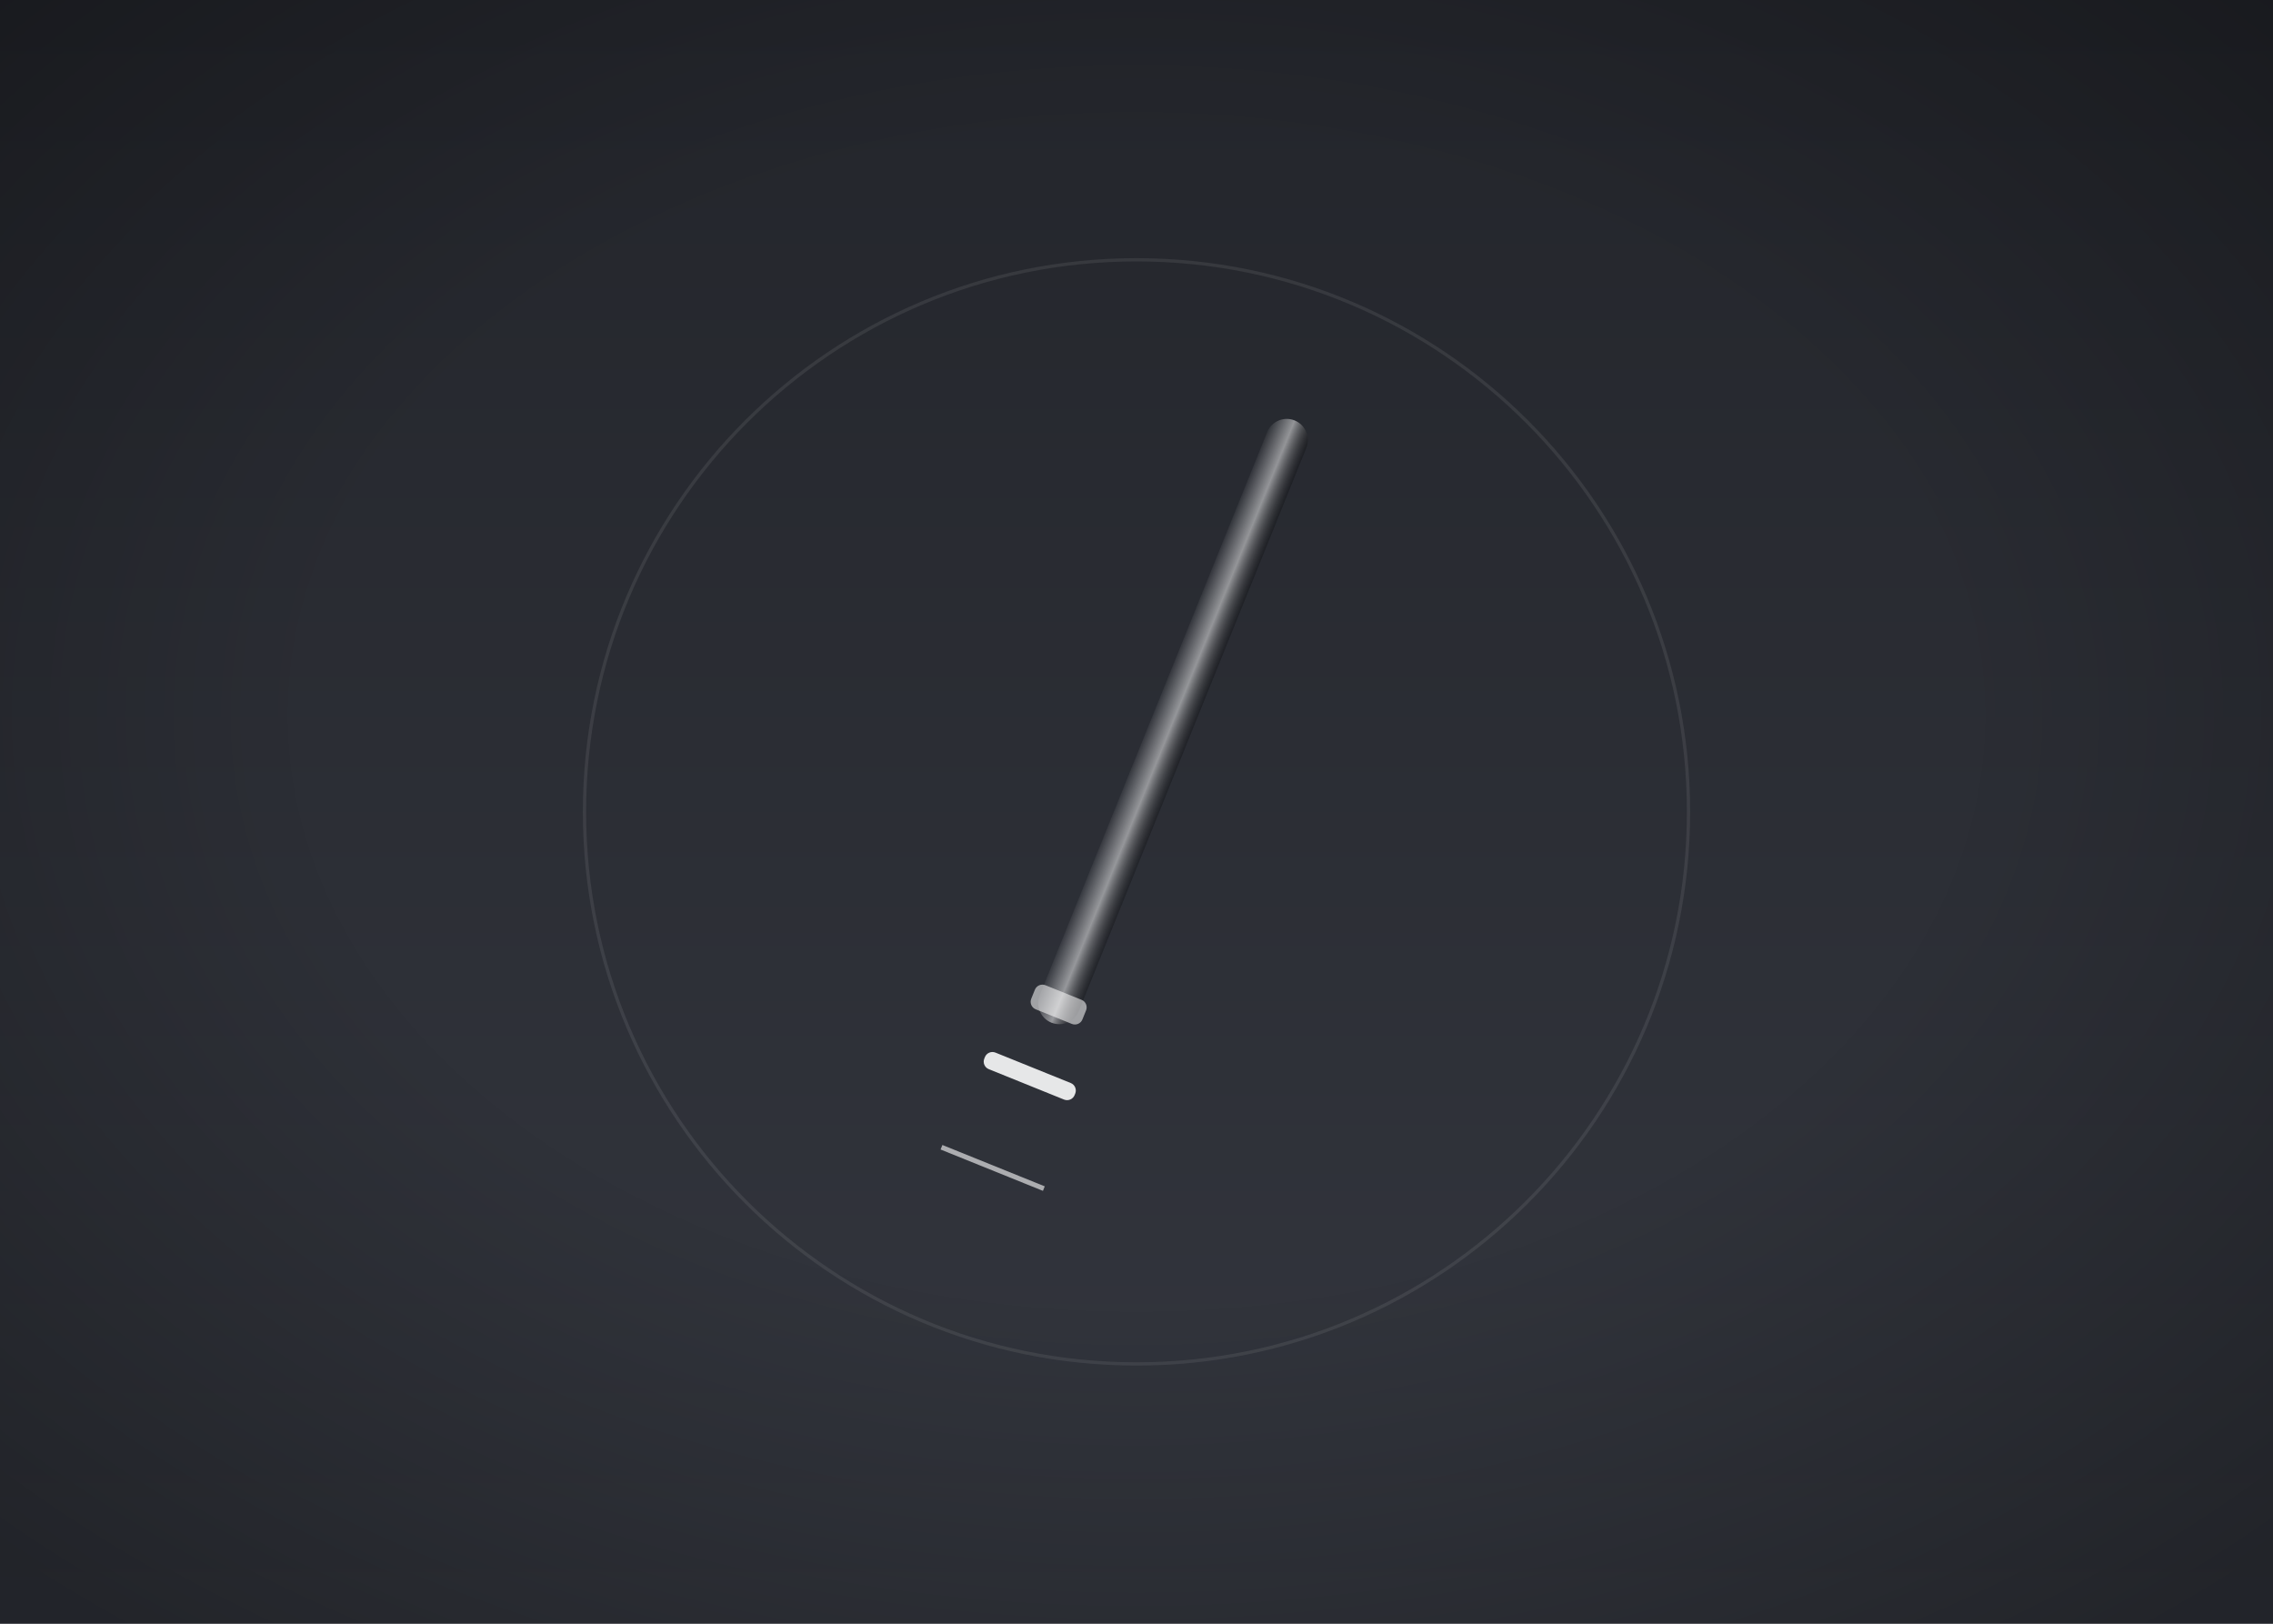
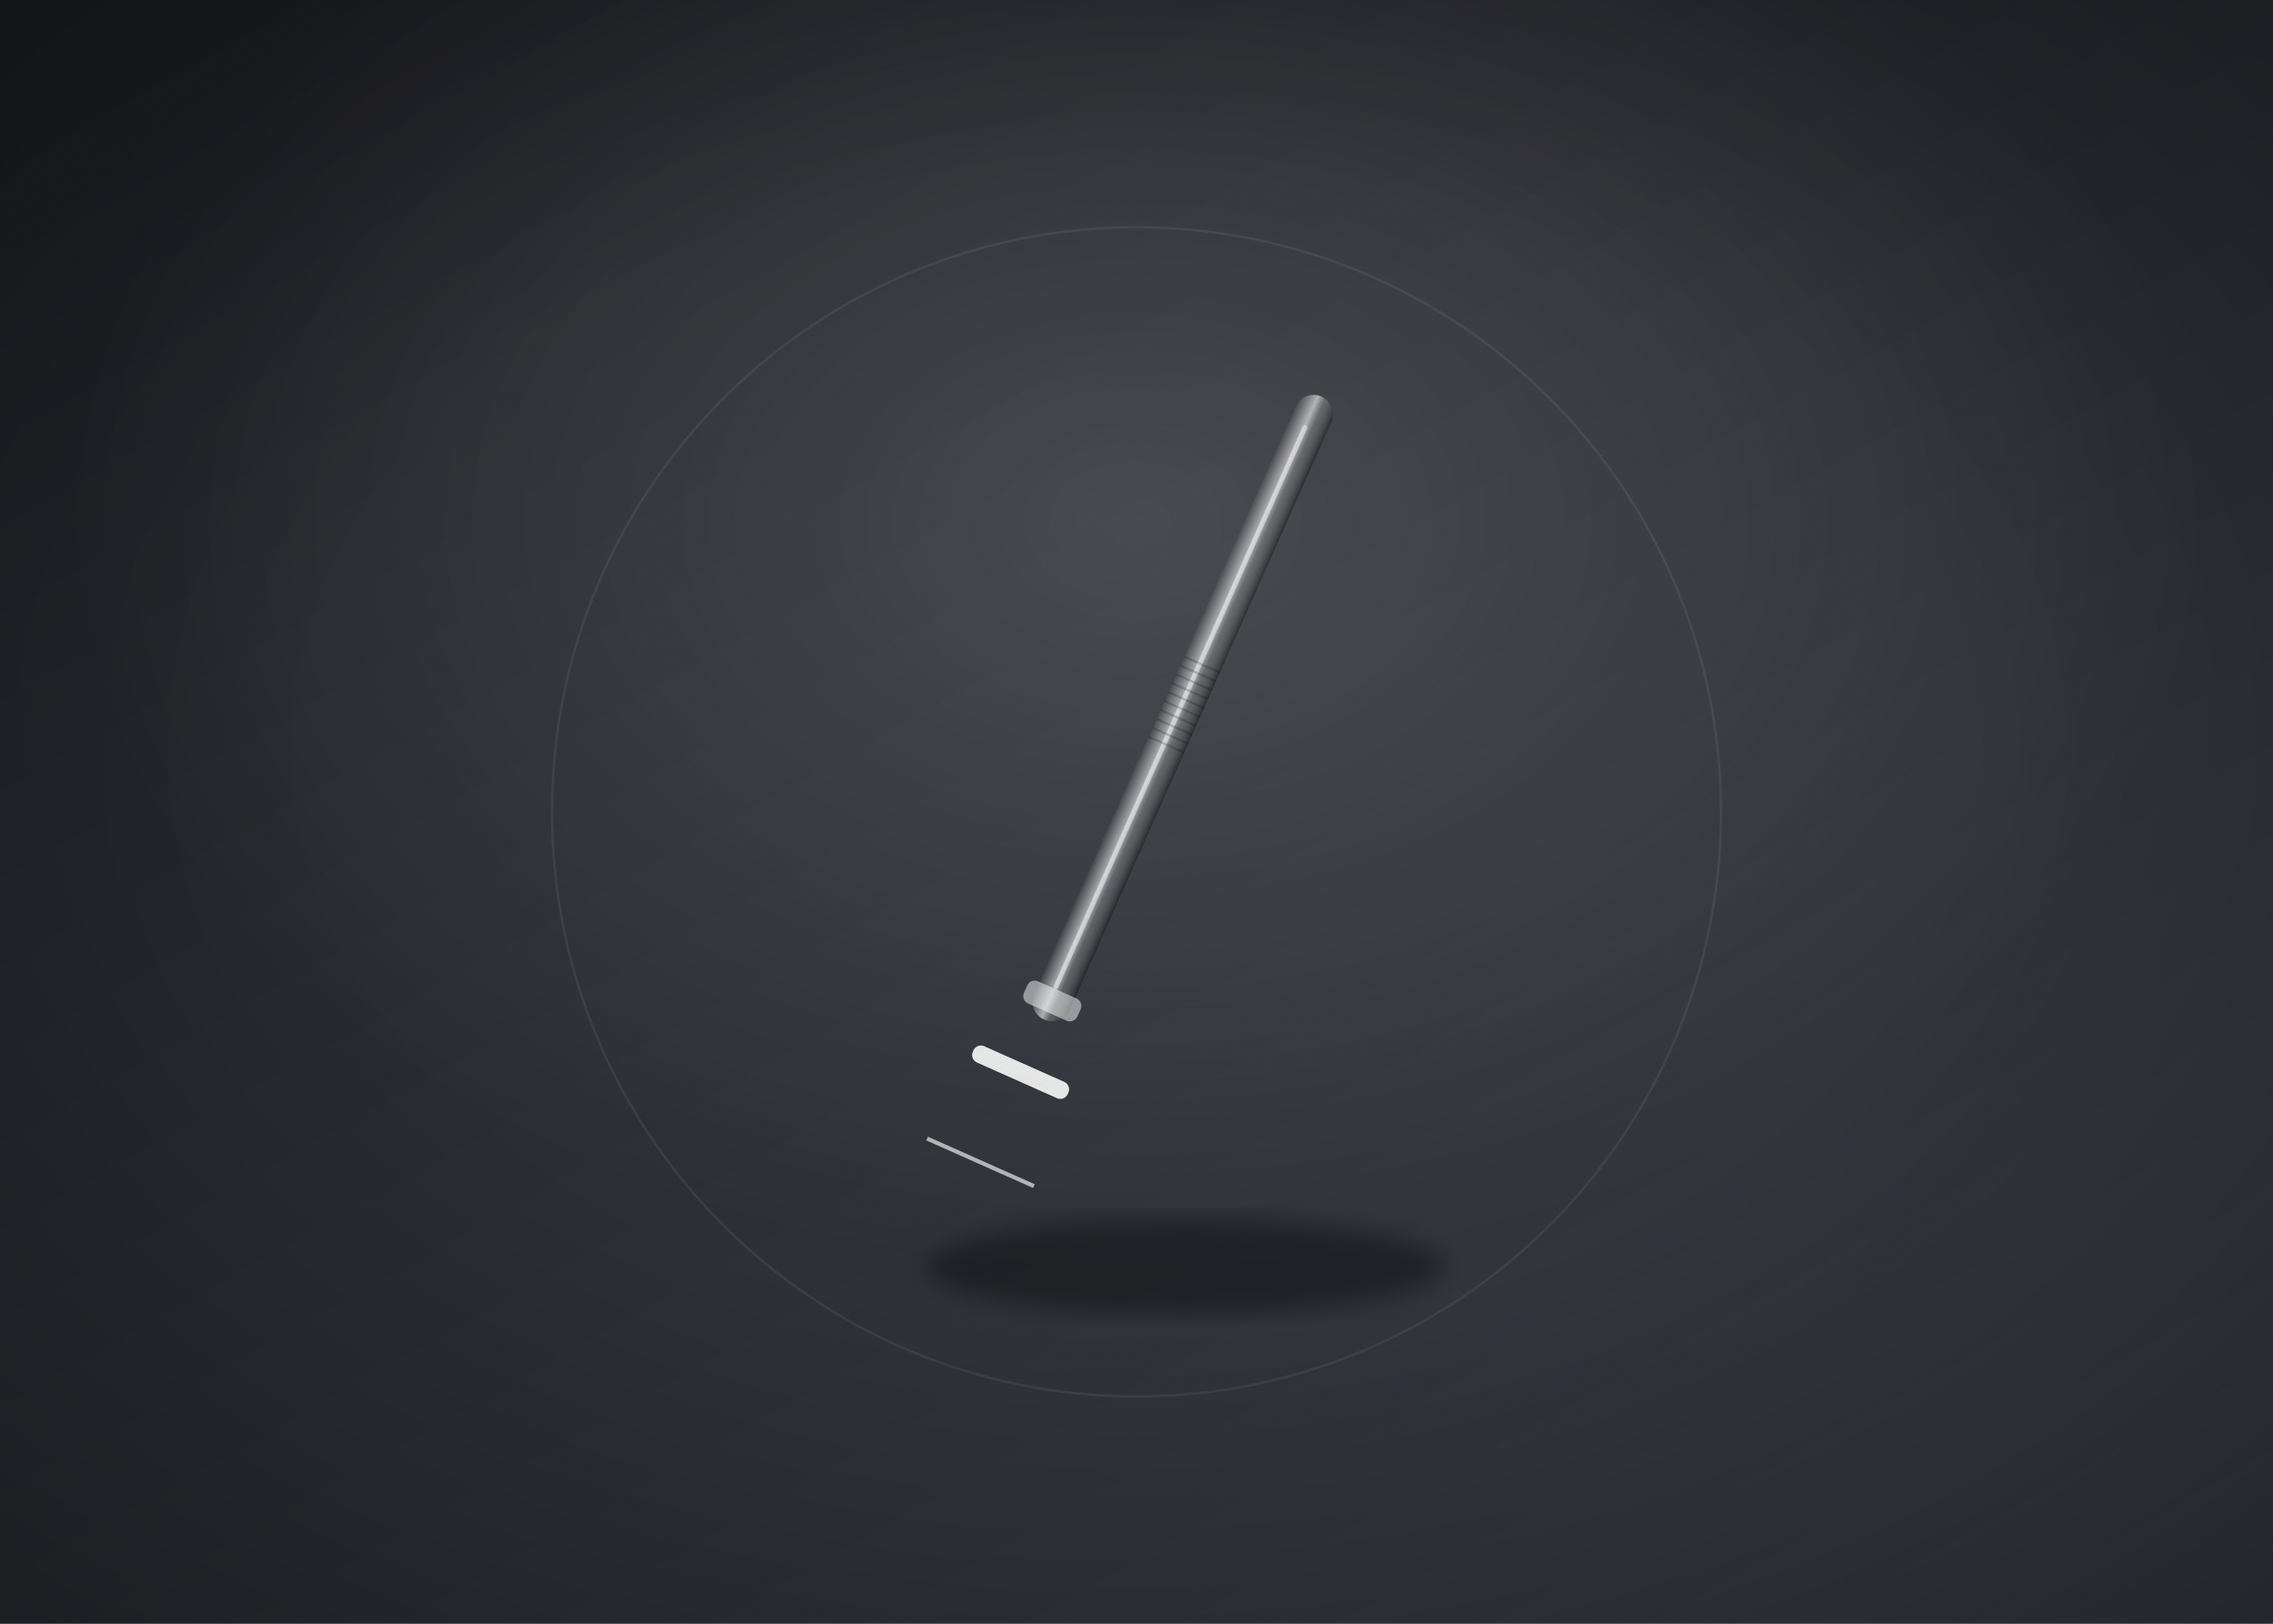
<svg xmlns="http://www.w3.org/2000/svg" viewBox="0 0 1400 1000" width="1400" height="1000">
  <defs>
-     <linearGradient id="bg" x1="0" y1="0" x2="0" y2="1">
-       <stop offset="0" stop-color="#23252b" />
-       <stop offset="1" stop-color="#34373f" />
+     <linearGradient id="bg" x1="0.1" y1="0" x2="0.9" y2="1">
+       <stop offset="0" stop-color="#1d1f24" />
+       <stop offset="1" stop-color="#3a3d45" />
    </linearGradient>
-     <linearGradient id="m" x1="0" y1="0" x2="1" y2="0">
-       <stop offset="0" stop-color="rgba(255,255,255,0.05)" />
-       <stop offset="0.5" stop-color="rgba(255,255,255,0.5)" />
-       <stop offset="1" stop-color="rgba(0,0,0,0.25)" />
-     </linearGradient>
-     <radialGradient id="vig" cx="0.5" cy="0.44" r="0.72">
-       <stop offset="0.5" stop-color="rgba(0,0,0,0)" />
-       <stop offset="1" stop-color="rgba(0,0,0,0.34)" />
+     <radialGradient id="light" cx="0.5" cy="0.32" r="0.85">
+       <stop offset="0" stop-color="rgba(255,255,255,0.16)" />
+       <stop offset="0.55" stop-color="rgba(255,255,255,0)" />
+     </radialGradient>
+     <radialGradient id="vig" cx="0.5" cy="0.46" r="0.78">
+       <stop offset="0.46" stop-color="rgba(0,0,0,0)" />
+       <stop offset="1" stop-color="rgba(0,0,0,0.4)" />
    </radialGradient>
    <linearGradient id="glass" x1="0" y1="0" x2="1" y2="0">
-       <stop offset="0" stop-color="rgba(255,255,255,0.10)" />
-       <stop offset="0.5" stop-color="rgba(255,255,255,0.40)" />
-       <stop offset="1" stop-color="rgba(0,0,0,0.16)" />
+       <stop offset="0" stop-color="rgba(255,255,255,0.06)" />
+       <stop offset="0.22" stop-color="rgba(255,255,255,0.42)" />
+       <stop offset="0.5" stop-color="rgba(255,255,255,0.12)" />
+       <stop offset="0.8" stop-color="rgba(0,0,0,0.06)" />
+       <stop offset="1" stop-color="rgba(0,0,0,0.22)" />
    </linearGradient>
+     <linearGradient id="metal" x1="0" y1="0" x2="1" y2="0">
+       <stop offset="0" stop-color="rgba(255,255,255,0.04)" />
+       <stop offset="0.42" stop-color="rgba(255,255,255,0.62)" />
+       <stop offset="0.62" stop-color="rgba(255,255,255,0.2)" />
+       <stop offset="1" stop-color="rgba(0,0,0,0.34)" />
+     </linearGradient>
+     <filter id="grain">
+       <feTurbulence type="fractalNoise" baseFrequency="0.9" numOctaves="2" stitchTiles="stitch" seed="5" />
+       <feColorMatrix type="matrix" values="0 0 0 0 0  0 0 0 0 0  0 0 0 0 0  0 0 0 0.05 0" />
+     </filter>
+     <filter id="soft">
+       <feGaussianBlur stdDeviation="7" />
+     </filter>
  </defs>
  <rect width="1400" height="1000" fill="url(#bg)" />
-   <circle cx="700" cy="500" r="340" fill="none" stroke="rgba(255,255,255,0.08)" stroke-width="2" />
-   <g transform="rotate(22 700 500)">
-     <rect x="687" y="240" width="26" height="400" rx="13" fill="url(#m)" />
-     <rect x="683" y="620" width="34" height="16" rx="5" fill="rgba(255,255,255,0.55)" />
-     <rect x="670" y="670" width="60" height="11" rx="5" fill="rgba(255,255,255,0.88)" />
-     <rect x="666" y="735" width="68" height="3" fill="rgba(255,255,255,0.6)" />
+   <rect width="1400" height="1000" fill="url(#light)" />
+   <circle cx="700" cy="500" r="360" fill="none" stroke="rgba(255,255,255,0.07)" stroke-width="1.5" />
+   <ellipse cx="730" cy="780" rx="160" ry="30" fill="rgba(0,0,0,0.34)" filter="url(#soft)" />
+   <g transform="rotate(24 700 500)">
+     <rect x="688" y="220" width="24" height="420" rx="12" fill="url(#metal)" />
+     <rect x="697" y="240" width="3" height="380" rx="1.5" fill="rgba(255,255,255,0.5)" />
+     <rect x="688" y="400" width="24" height="1.4" fill="rgba(0,0,0,0.18)" />
+     <rect x="688" y="406" width="24" height="1.4" fill="rgba(0,0,0,0.18)" />
+     <rect x="688" y="412" width="24" height="1.4" fill="rgba(0,0,0,0.18)" />
+     <rect x="688" y="418" width="24" height="1.4" fill="rgba(0,0,0,0.18)" />
+     <rect x="688" y="424" width="24" height="1.4" fill="rgba(0,0,0,0.18)" />
+     <rect x="688" y="430" width="24" height="1.4" fill="rgba(0,0,0,0.18)" />
+     <rect x="688" y="436" width="24" height="1.4" fill="rgba(0,0,0,0.18)" />
+     <rect x="688" y="442" width="24" height="1.4" fill="rgba(0,0,0,0.18)" />
+     <rect x="688" y="448" width="24" height="1.4" fill="rgba(0,0,0,0.18)" />
+     <rect x="688" y="454" width="24" height="1.4" fill="rgba(0,0,0,0.18)" />
+     <rect x="682" y="620" width="36" height="15" rx="5" fill="rgba(255,255,255,0.5)" />
+     <rect x="668" y="670" width="64" height="11" rx="5" fill="rgba(255,255,255,0.9)" />
+     <rect x="664" y="735" width="72" height="2.5" fill="rgba(255,255,255,0.65)" />
  </g>
  <rect width="1400" height="1000" fill="url(#vig)" />
+   <rect width="1400" height="1000" filter="url(#grain)" />
</svg>
